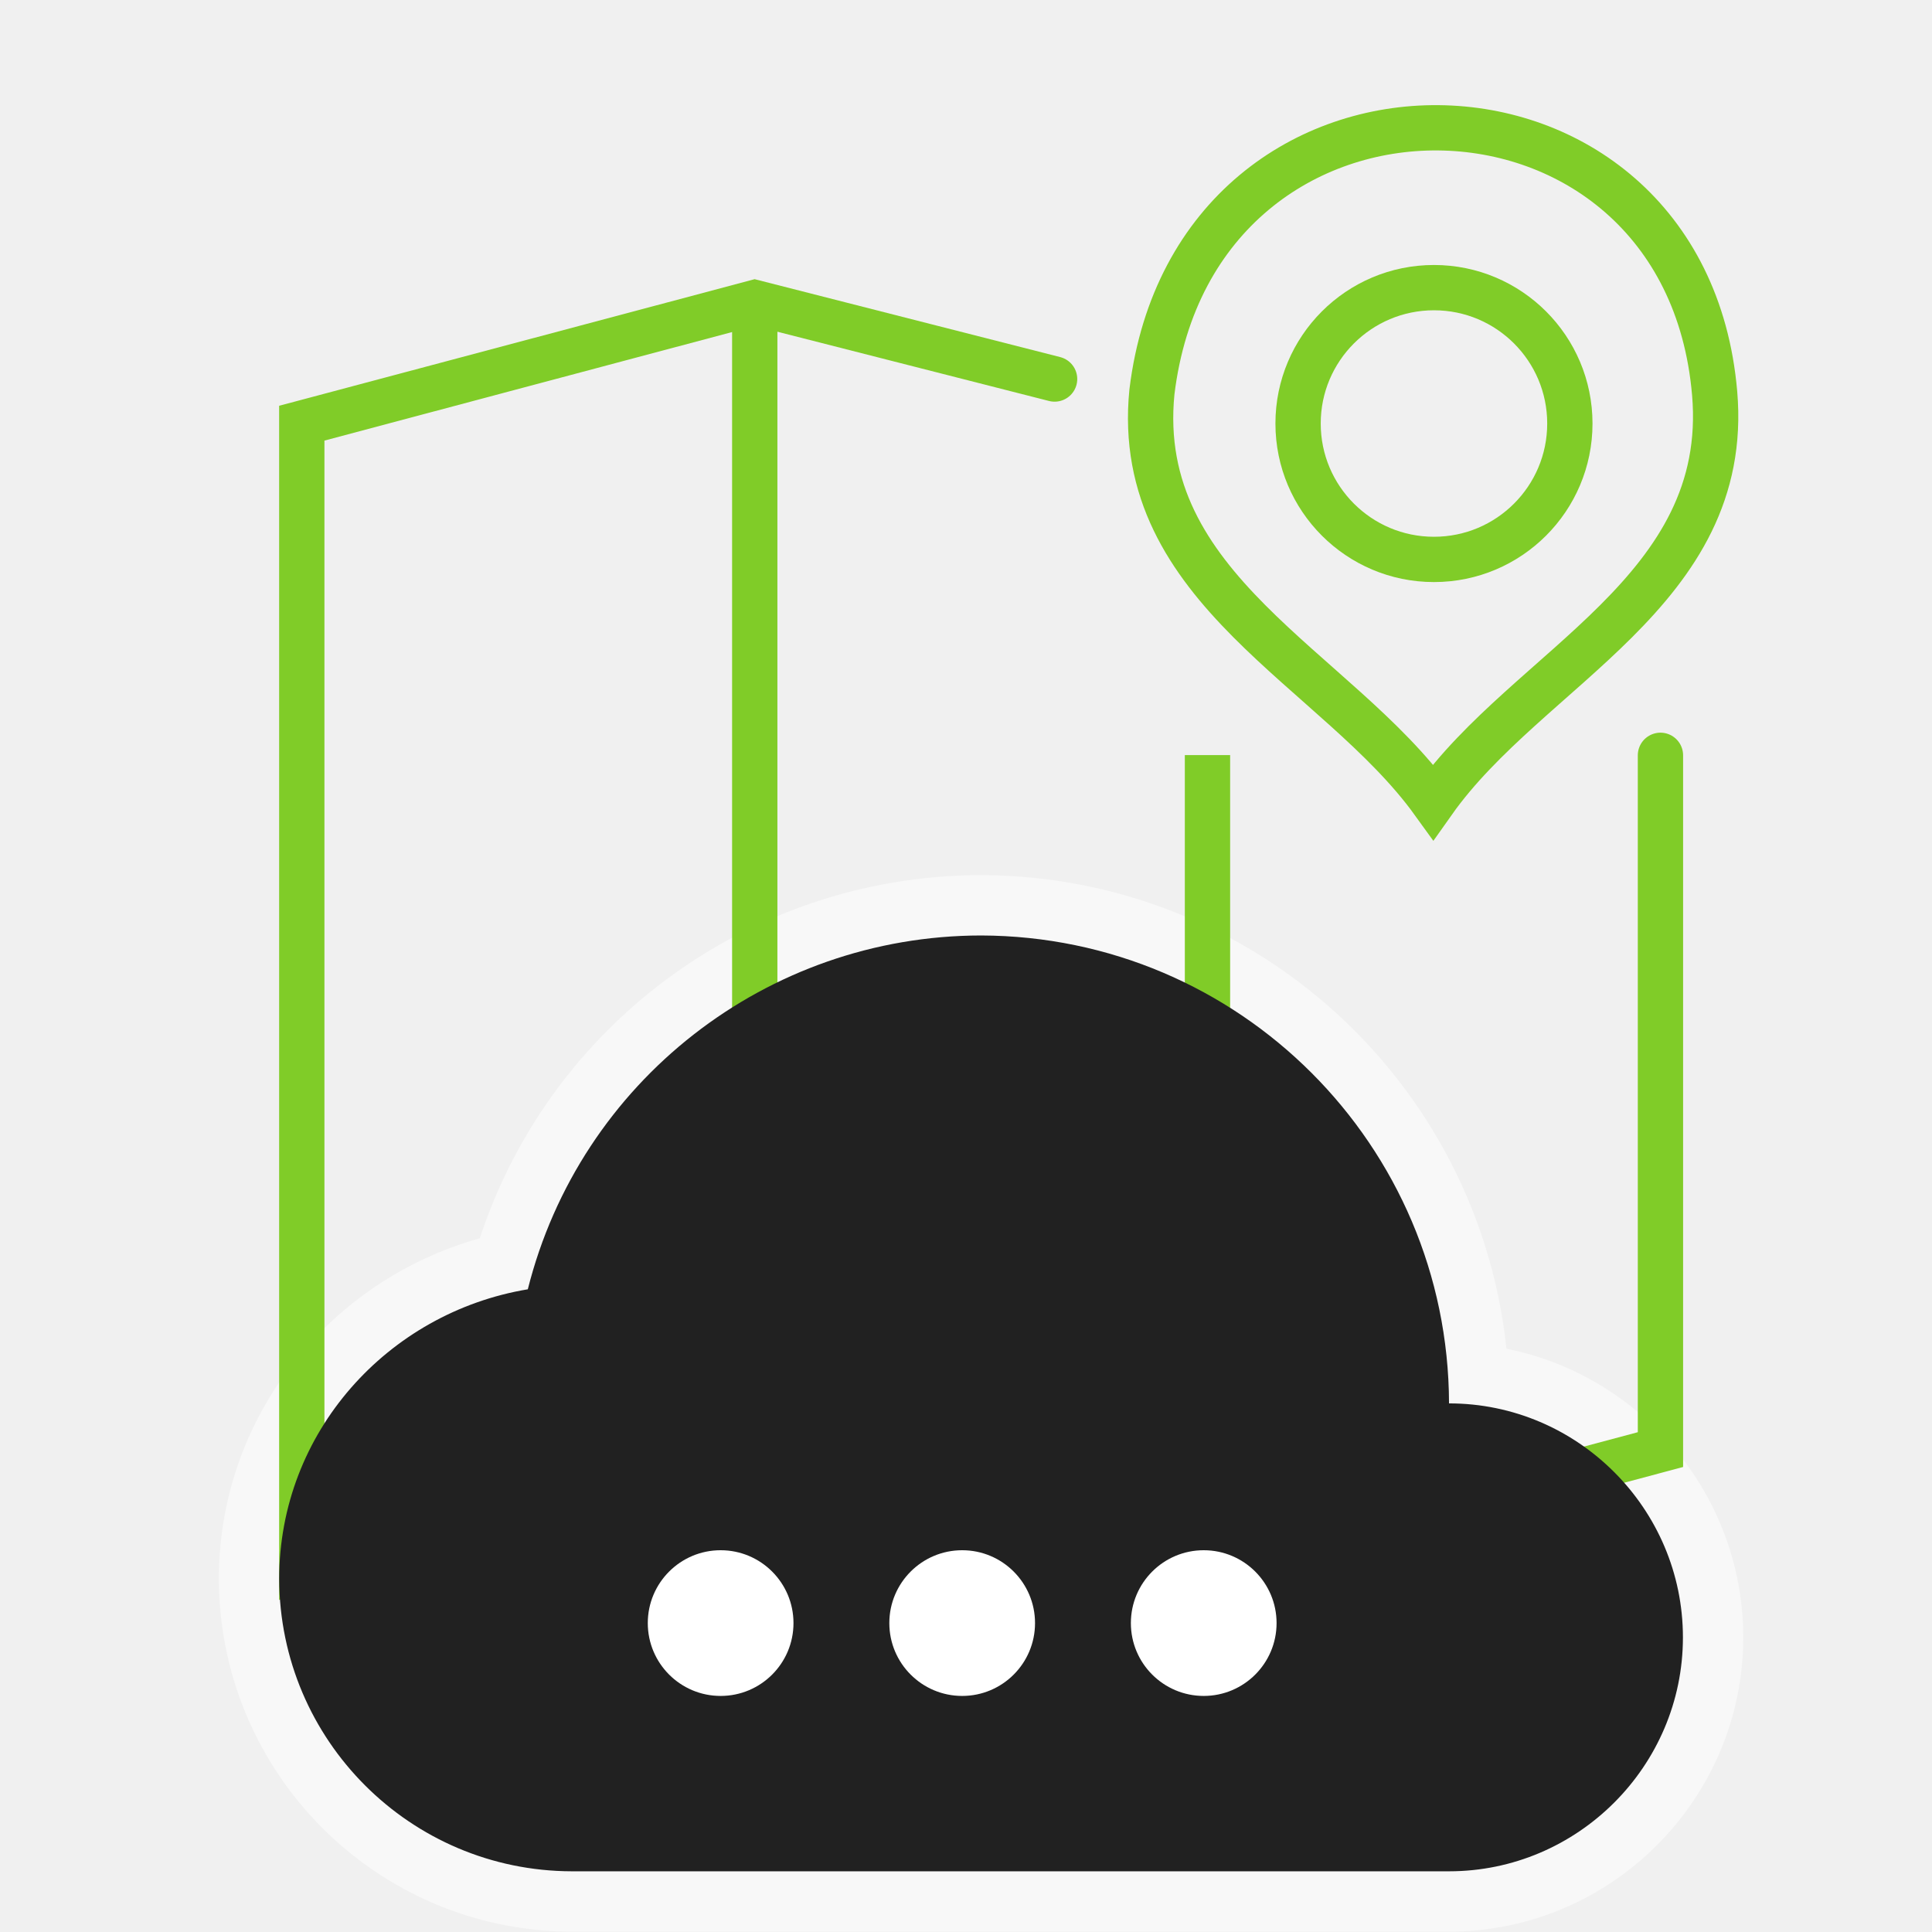
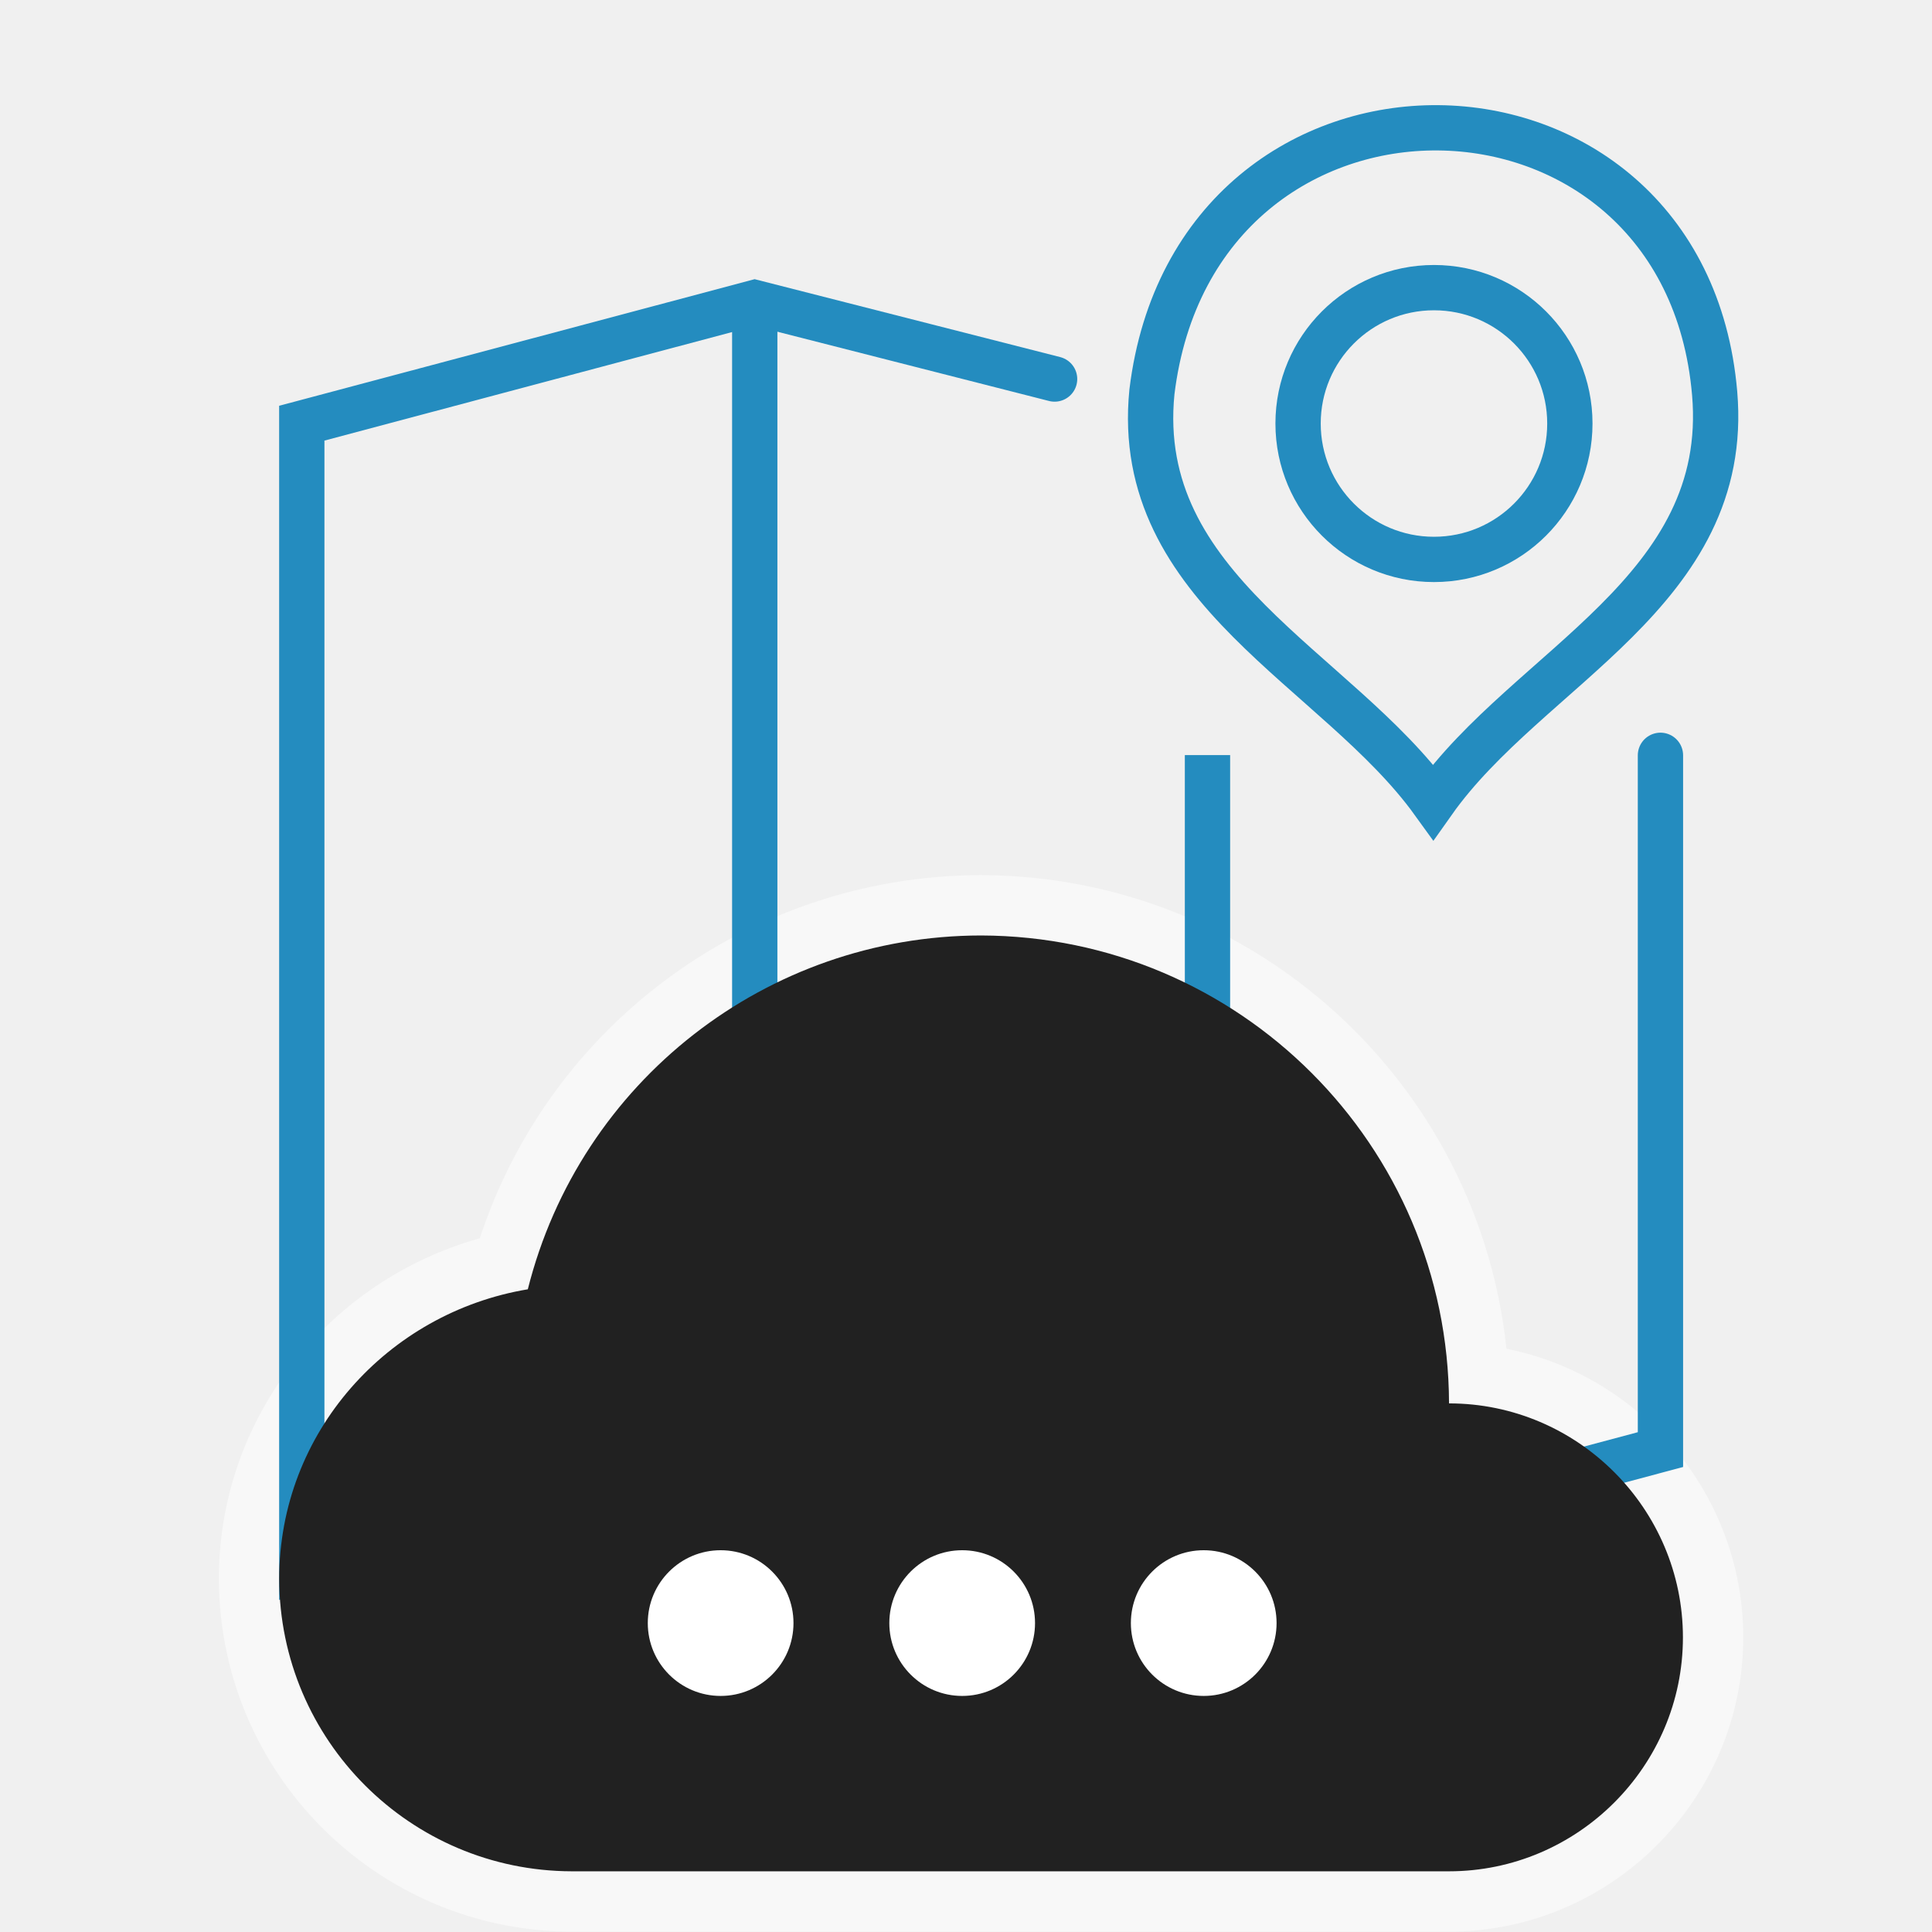
<svg xmlns="http://www.w3.org/2000/svg" width="64" height="64" version="1.1" viewBox="0 0 16.933 16.933">
  <g transform="translate(0 -280.07)">
    <path d="m12.7 292.37a4.113 4.113 0 0 0-4.101-4.101 4.1 4.1 0 0 0-3.973 3.101c-1.23 0.205-2.179 1.256-2.179 2.538a2.57 2.57 0 0 0 2.564 2.563h7.689c1.128 0 2.05-0.923 2.05-2.05 0-1.128-0.922-2.051-2.05-2.051z" fill="none" stroke="#fff" stroke-opacity=".5" stroke-width="1.058" />
-     <g transform="translate(0 -.258)" fill="none" stroke="#80cc28" stroke-width=".397">
+     <g transform="translate(0 -.258)" fill="none" stroke="#248CBF" stroke-width=".397">
      <g>
        <path d="m9.243 283.65-2.628-0.67-3.97 1.057v10.055l3.97-1.059 3.968 1.059 3.97-1.059v-6.085" stroke-linecap="round" />
        <path d="m6.615 293.03v-10.054" />
        <path d="m10.583 294.09v-7.144" />
      </g>
      <circle cx="12.568" cy="284.04" r="1.191" fill-opacity=".627" stroke-linecap="round" stroke-linejoin="round" />
      <path d="M12.561 287.356c-.845-1.171-2.637-1.861-2.465-3.593.381-3.124 4.669-3.053 4.932.012.149 1.737-1.631 2.398-2.467 3.581z" />
    </g>
    <g stroke-width=".265">
      <path d="M12.7 292.37a4.113 4.113 0 00-4.101-4.101 4.1 4.1 0 00-3.973 3.101c-1.23.205-2.179 1.256-2.179 2.538a2.57 2.57 0 002.564 2.563H12.7c1.128 0 2.05-.923 2.05-2.05 0-1.128-.922-2.051-2.05-2.051z" fill="#212121" />
      <g letter-spacing="0" word-spacing="0">
        <g fill="#fff" font-family="sans-serif" font-size="10.583" font-weight="400" aria-label="?">
          <path d="M8.433 293.657a.638.638 0 000 1.277.638.638 0 000-1.277z" fill="#fff" font-family="Fira Sans" font-size="7.056" font-weight="700" stroke-width=".265" />
        </g>
        <text x="5.051" y="297.959" font-family="sans-serif" font-size="10.583" font-weight="400" style="line-height:1.25" xml:space="preserve" />
        <path d="M6.316 293.657a.638.638 0 000 1.277.638.638 0 000-1.277z" fill="#fff" font-family="Fira Sans" font-size="7.056" font-weight="700" />
        <path d="M10.55 293.657a.638.638 0 000 1.277.638.638 0 000-1.277z" fill="#fff" font-family="Fira Sans" font-size="7.056" font-weight="700" />
      </g>
    </g>
  </g>
  <style type="text/css" />
</svg>
